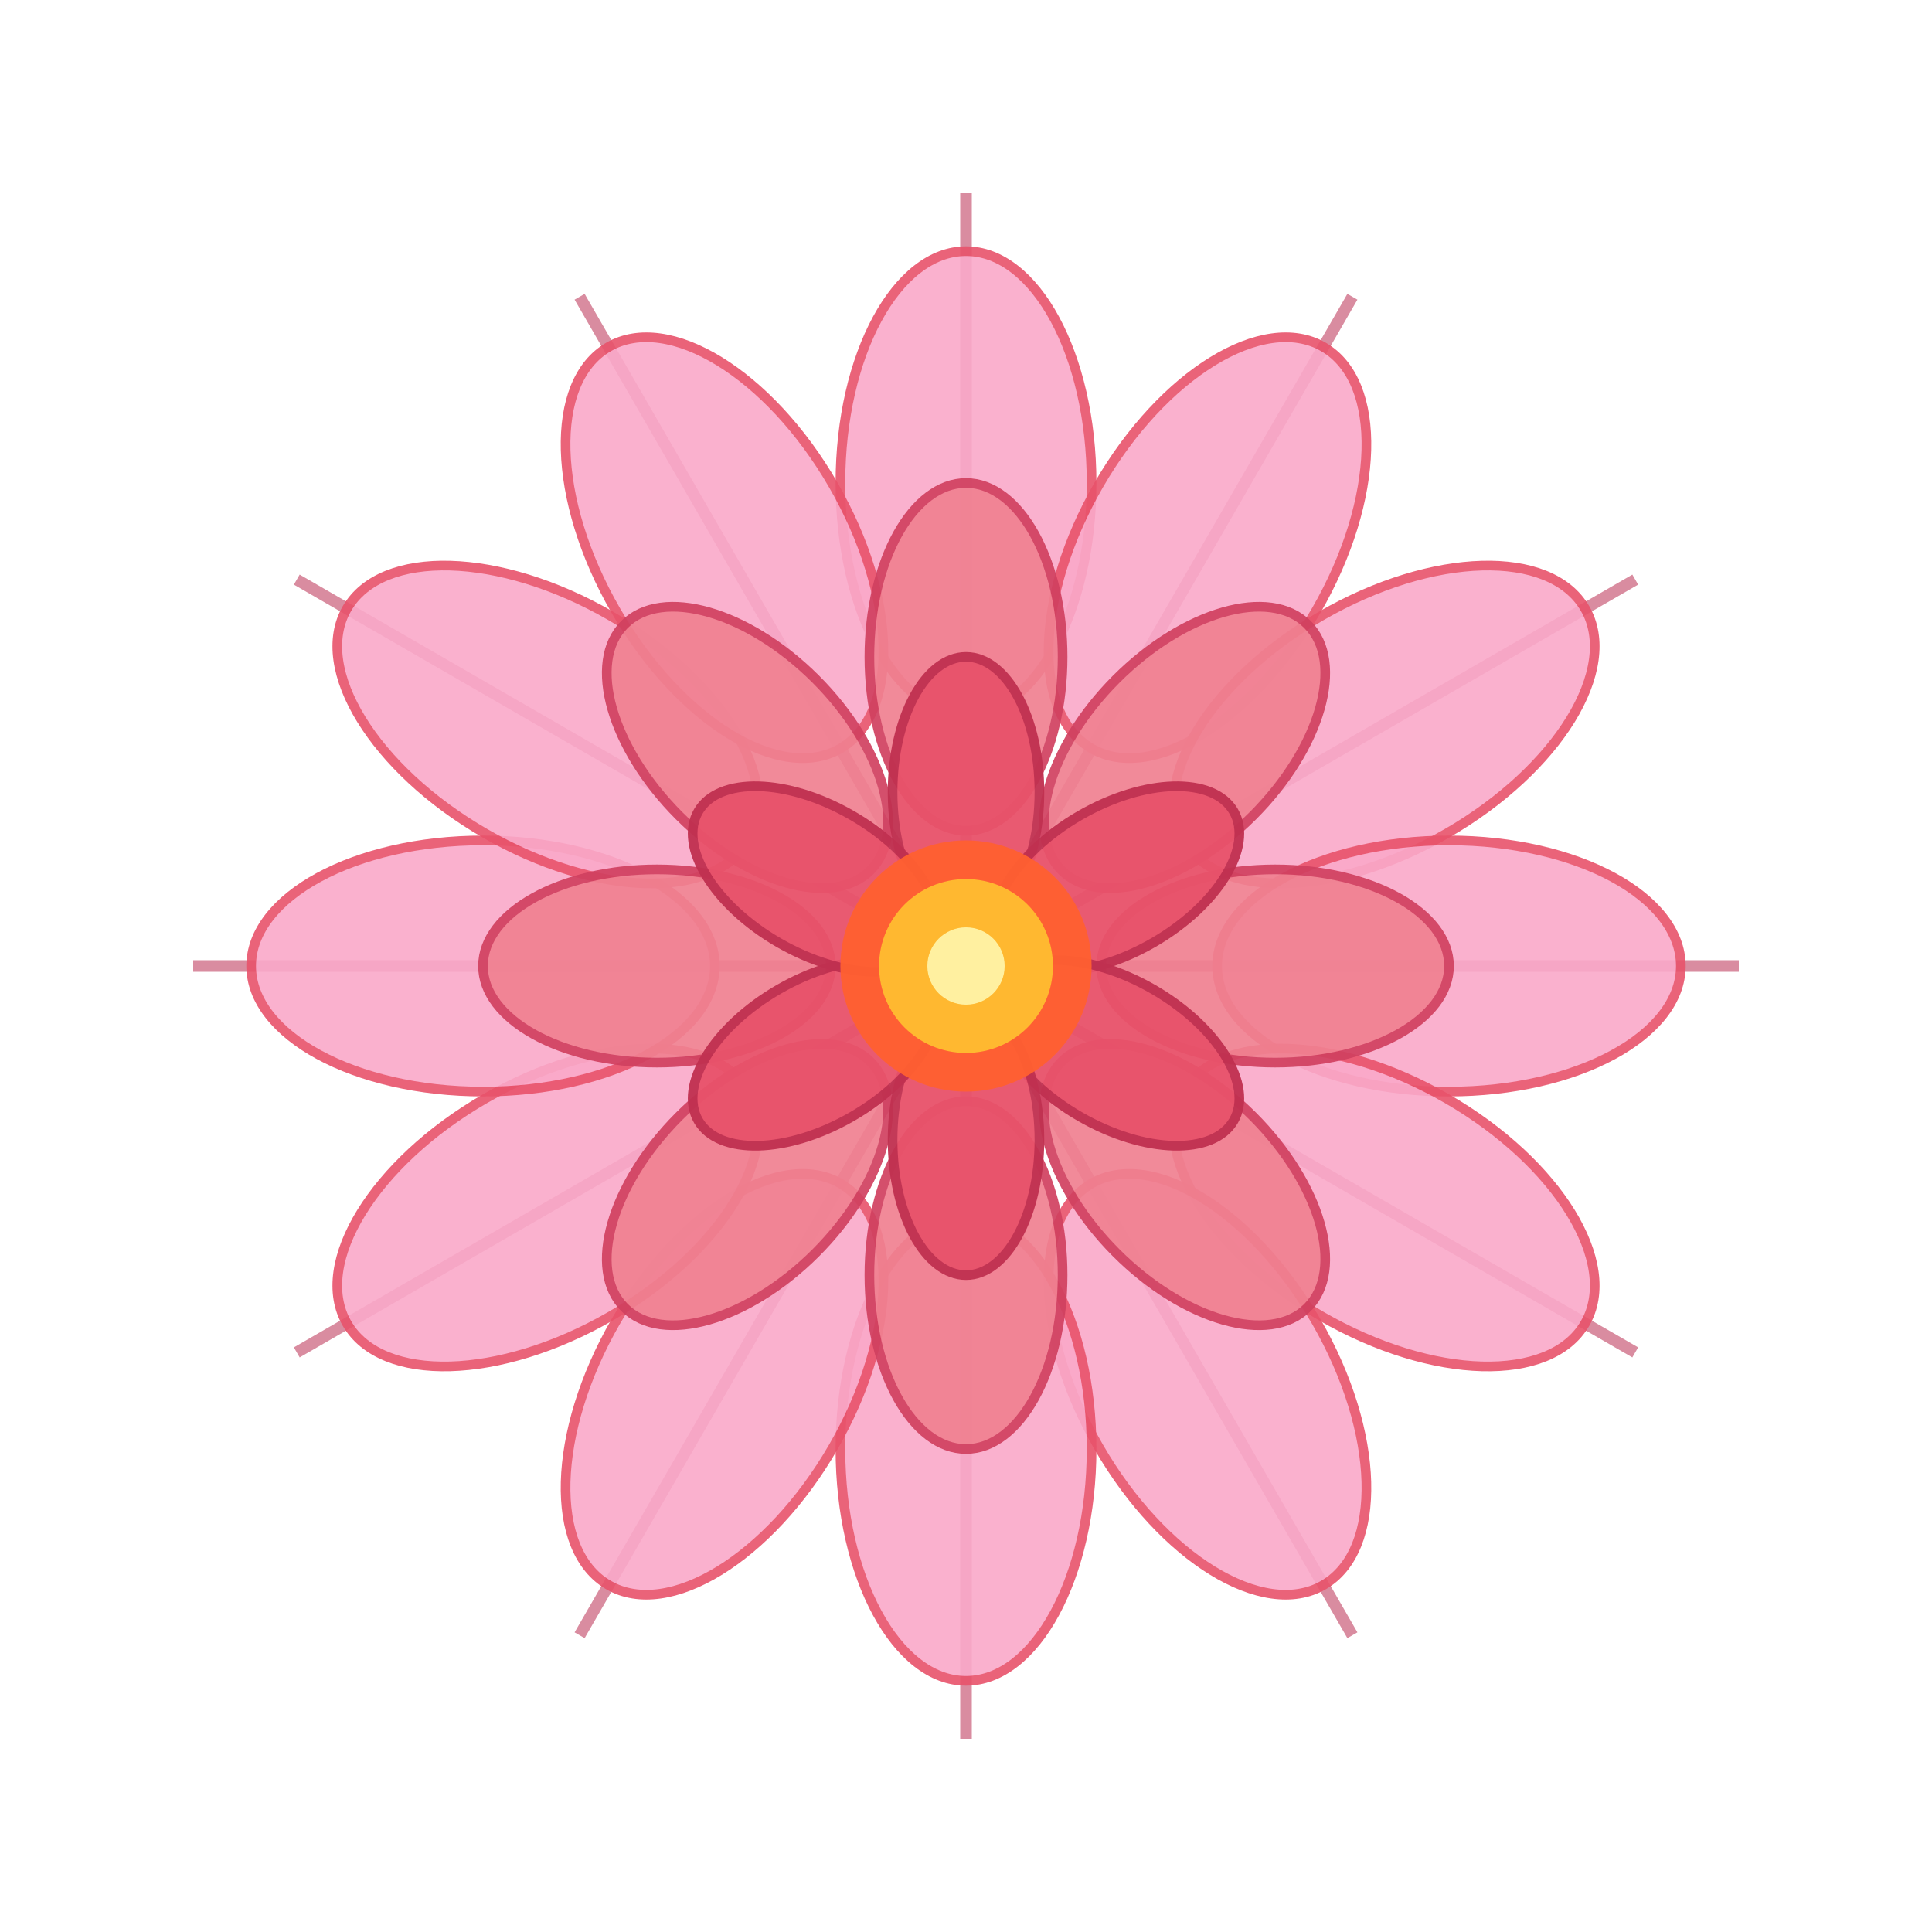
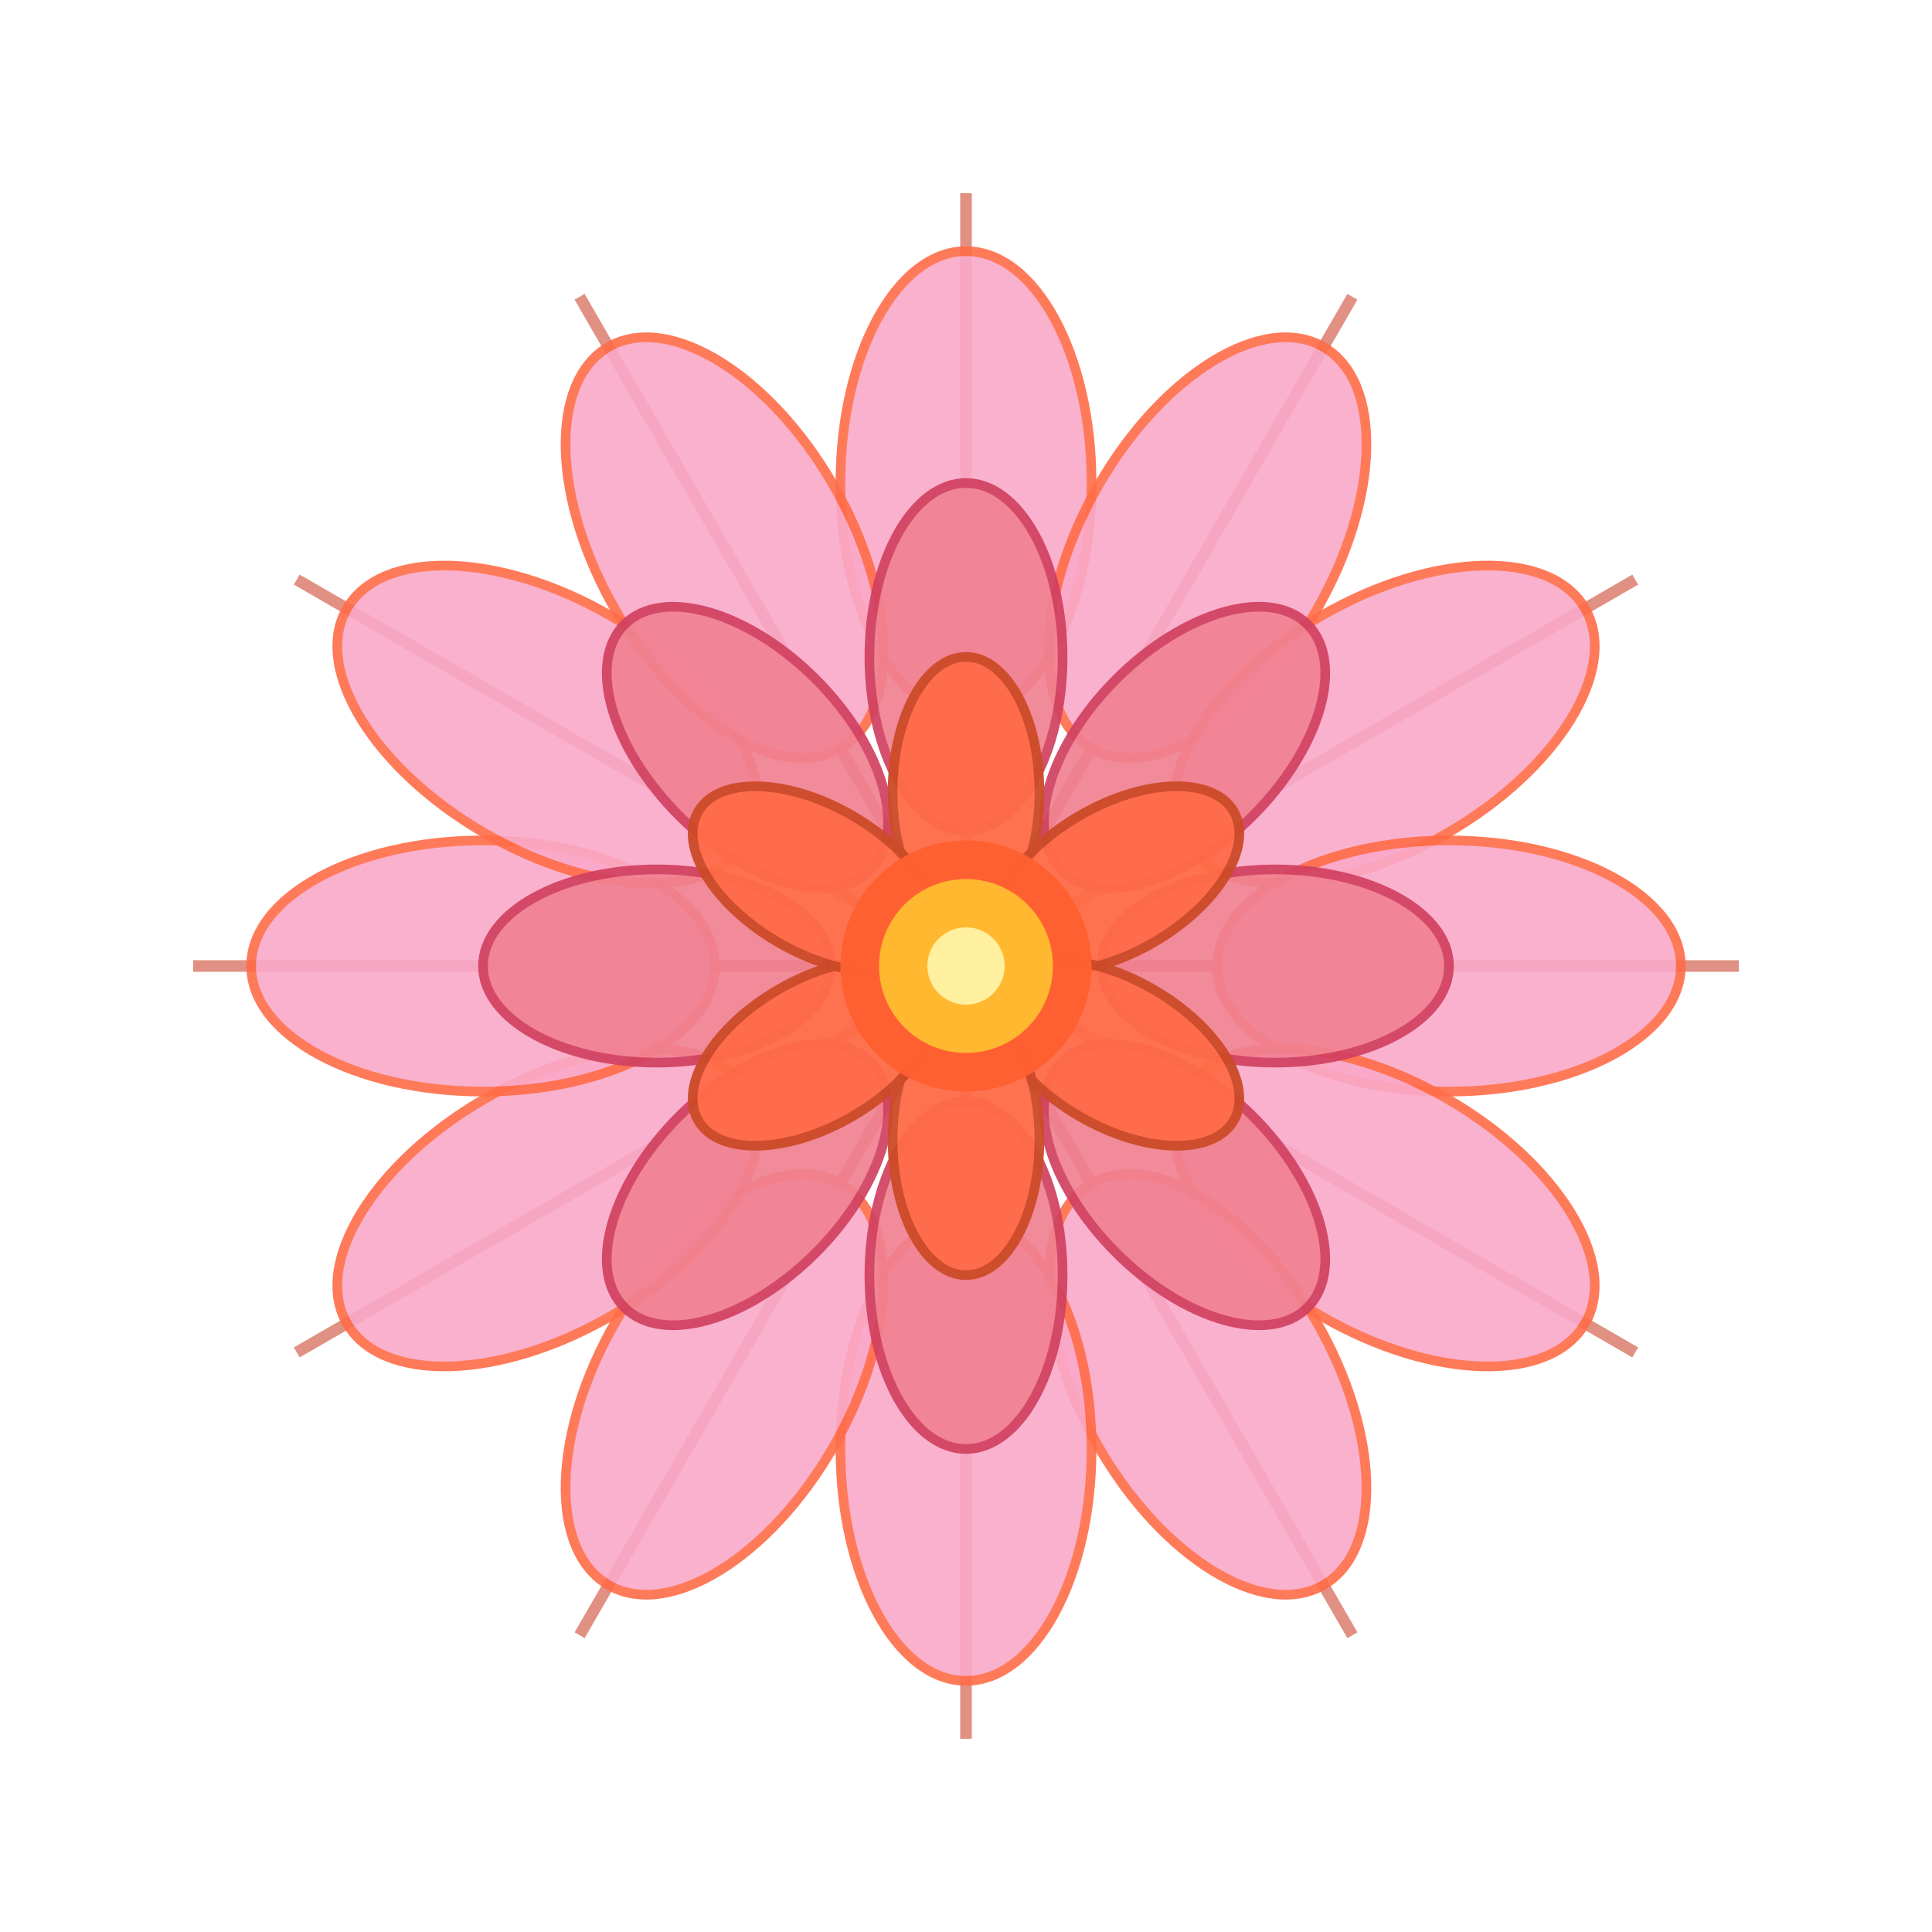
<svg xmlns="http://www.w3.org/2000/svg" viewBox="0 0 100 100">
  <defs>
    <ellipse id="op" cx="50" cy="25" rx="6.5" ry="12" />
    <ellipse id="mp" cx="50" cy="34" rx="5" ry="9" />
    <ellipse id="cp" cx="50" cy="41" rx="3.8" ry="7" />
  </defs>
-   <line x1="50" y1="50" x2="50" y2="10" stroke="#C04060" stroke-width="0.6" opacity="0.6" />
-   <line x1="50" y1="50" x2="70" y2="15.36" stroke="#C04060" stroke-width="0.6" opacity="0.6" />
-   <line x1="50" y1="50" x2="84.64" y2="30" stroke="#C04060" stroke-width="0.6" opacity="0.6" />
-   <line x1="50" y1="50" x2="90" y2="50" stroke="#C04060" stroke-width="0.6" opacity="0.6" />
-   <line x1="50" y1="50" x2="84.64" y2="70" stroke="#C04060" stroke-width="0.6" opacity="0.6" />
-   <line x1="50" y1="50" x2="70" y2="84.64" stroke="#C04060" stroke-width="0.6" opacity="0.6" />
-   <line x1="50" y1="50" x2="50" y2="90" stroke="#C04060" stroke-width="0.6" opacity="0.6" />
-   <line x1="50" y1="50" x2="30" y2="84.64" stroke="#C04060" stroke-width="0.6" opacity="0.6" />
-   <line x1="50" y1="50" x2="15.36" y2="70" stroke="#C04060" stroke-width="0.6" opacity="0.6" />
-   <line x1="50" y1="50" x2="10" y2="50" stroke="#C04060" stroke-width="0.6" opacity="0.6" />
-   <line x1="50" y1="50" x2="15.36" y2="30" stroke="#C04060" stroke-width="0.6" opacity="0.6" />
-   <line x1="50" y1="50" x2="30" y2="15.36" stroke="#C04060" stroke-width="0.6" opacity="0.6" />
-   <use href="#op" fill="#F9A8C9" stroke="#E8526A" stroke-width="0.5" opacity="0.9" />
-   <use href="#op" fill="#F9A8C9" stroke="#E8526A" stroke-width="0.5" opacity="0.9" transform="rotate(30 50 50)" />
-   <use href="#op" fill="#F9A8C9" stroke="#E8526A" stroke-width="0.5" opacity="0.9" transform="rotate(60 50 50)" />
-   <use href="#op" fill="#F9A8C9" stroke="#E8526A" stroke-width="0.5" opacity="0.9" transform="rotate(90 50 50)" />
-   <use href="#op" fill="#F9A8C9" stroke="#E8526A" stroke-width="0.5" opacity="0.9" transform="rotate(120 50 50)" />
-   <use href="#op" fill="#F9A8C9" stroke="#E8526A" stroke-width="0.5" opacity="0.9" transform="rotate(150 50 50)" />
-   <use href="#op" fill="#F9A8C9" stroke="#E8526A" stroke-width="0.5" opacity="0.9" transform="rotate(180 50 50)" />
-   <use href="#op" fill="#F9A8C9" stroke="#E8526A" stroke-width="0.5" opacity="0.9" transform="rotate(210 50 50)" />
-   <use href="#op" fill="#F9A8C9" stroke="#E8526A" stroke-width="0.5" opacity="0.9" transform="rotate(240 50 50)" />
-   <use href="#op" fill="#F9A8C9" stroke="#E8526A" stroke-width="0.5" opacity="0.9" transform="rotate(270 50 50)" />
-   <use href="#op" fill="#F9A8C9" stroke="#E8526A" stroke-width="0.5" opacity="0.9" transform="rotate(300 50 50)" />
-   <use href="#op" fill="#F9A8C9" stroke="#E8526A" stroke-width="0.5" opacity="0.9" transform="rotate(330 50 50)" />
+   <line x1="50" y1="50" x2="50" y2="10" stroke="#CC4830" stroke-width="0.6" opacity="0.6" />
+   <line x1="50" y1="50" x2="70" y2="15.36" stroke="#CC4830" stroke-width="0.6" opacity="0.6" />
+   <line x1="50" y1="50" x2="84.64" y2="30" stroke="#CC4830" stroke-width="0.6" opacity="0.6" />
+   <line x1="50" y1="50" x2="90" y2="50" stroke="#CC4830" stroke-width="0.6" opacity="0.6" />
+   <line x1="50" y1="50" x2="84.64" y2="70" stroke="#CC4830" stroke-width="0.6" opacity="0.6" />
+   <line x1="50" y1="50" x2="70" y2="84.64" stroke="#CC4830" stroke-width="0.6" opacity="0.6" />
+   <line x1="50" y1="50" x2="50" y2="90" stroke="#CC4830" stroke-width="0.6" opacity="0.6" />
+   <line x1="50" y1="50" x2="30" y2="84.64" stroke="#CC4830" stroke-width="0.6" opacity="0.6" />
+   <line x1="50" y1="50" x2="15.36" y2="70" stroke="#CC4830" stroke-width="0.6" opacity="0.6" />
+   <line x1="50" y1="50" x2="10" y2="50" stroke="#CC4830" stroke-width="0.6" opacity="0.6" />
+   <line x1="50" y1="50" x2="15.36" y2="30" stroke="#CC4830" stroke-width="0.6" opacity="0.6" />
+   <line x1="50" y1="50" x2="30" y2="15.36" stroke="#CC4830" stroke-width="0.6" opacity="0.6" />
+   <use href="#op" fill="#F9A8C9" stroke="#FF6B47" stroke-width="0.5" opacity="0.9" />
+   <use href="#op" fill="#F9A8C9" stroke="#FF6B47" stroke-width="0.5" opacity="0.9" transform="rotate(30 50 50)" />
+   <use href="#op" fill="#F9A8C9" stroke="#FF6B47" stroke-width="0.5" opacity="0.9" transform="rotate(60 50 50)" />
+   <use href="#op" fill="#F9A8C9" stroke="#FF6B47" stroke-width="0.5" opacity="0.9" transform="rotate(90 50 50)" />
+   <use href="#op" fill="#F9A8C9" stroke="#FF6B47" stroke-width="0.5" opacity="0.9" transform="rotate(120 50 50)" />
+   <use href="#op" fill="#F9A8C9" stroke="#FF6B47" stroke-width="0.5" opacity="0.9" transform="rotate(150 50 50)" />
+   <use href="#op" fill="#F9A8C9" stroke="#FF6B47" stroke-width="0.5" opacity="0.9" transform="rotate(180 50 50)" />
+   <use href="#op" fill="#F9A8C9" stroke="#FF6B47" stroke-width="0.5" opacity="0.9" transform="rotate(210 50 50)" />
+   <use href="#op" fill="#F9A8C9" stroke="#FF6B47" stroke-width="0.5" opacity="0.9" transform="rotate(240 50 50)" />
+   <use href="#op" fill="#F9A8C9" stroke="#FF6B47" stroke-width="0.5" opacity="0.9" transform="rotate(270 50 50)" />
+   <use href="#op" fill="#F9A8C9" stroke="#FF6B47" stroke-width="0.5" opacity="0.9" transform="rotate(300 50 50)" />
+   <use href="#op" fill="#F9A8C9" stroke="#FF6B47" stroke-width="0.5" opacity="0.9" transform="rotate(330 50 50)" />
  <use href="#mp" fill="#F08090" stroke="#D04060" stroke-width="0.5" opacity="0.92" />
  <use href="#mp" fill="#F08090" stroke="#D04060" stroke-width="0.5" opacity="0.92" transform="rotate(45 50 50)" />
  <use href="#mp" fill="#F08090" stroke="#D04060" stroke-width="0.5" opacity="0.92" transform="rotate(90 50 50)" />
  <use href="#mp" fill="#F08090" stroke="#D04060" stroke-width="0.5" opacity="0.92" transform="rotate(135 50 50)" />
  <use href="#mp" fill="#F08090" stroke="#D04060" stroke-width="0.5" opacity="0.92" transform="rotate(180 50 50)" />
  <use href="#mp" fill="#F08090" stroke="#D04060" stroke-width="0.5" opacity="0.92" transform="rotate(225 50 50)" />
  <use href="#mp" fill="#F08090" stroke="#D04060" stroke-width="0.5" opacity="0.92" transform="rotate(270 50 50)" />
  <use href="#mp" fill="#F08090" stroke="#D04060" stroke-width="0.5" opacity="0.92" transform="rotate(315 50 50)" />
-   <use href="#cp" fill="#E8526A" stroke="#C03050" stroke-width="0.5" opacity="0.95" />
-   <use href="#cp" fill="#E8526A" stroke="#C03050" stroke-width="0.5" opacity="0.95" transform="rotate(60 50 50)" />
-   <use href="#cp" fill="#E8526A" stroke="#C03050" stroke-width="0.5" opacity="0.95" transform="rotate(120 50 50)" />
-   <use href="#cp" fill="#E8526A" stroke="#C03050" stroke-width="0.5" opacity="0.95" transform="rotate(180 50 50)" />
-   <use href="#cp" fill="#E8526A" stroke="#C03050" stroke-width="0.5" opacity="0.95" transform="rotate(240 50 50)" />
-   <use href="#cp" fill="#E8526A" stroke="#C03050" stroke-width="0.5" opacity="0.95" transform="rotate(300 50 50)" />
+   <use href="#cp" fill="#FF6B47" stroke="#CC4A28" stroke-width="0.5" opacity="0.95" />
+   <use href="#cp" fill="#FF6B47" stroke="#CC4A28" stroke-width="0.5" opacity="0.95" transform="rotate(60 50 50)" />
+   <use href="#cp" fill="#FF6B47" stroke="#CC4A28" stroke-width="0.5" opacity="0.95" transform="rotate(120 50 50)" />
+   <use href="#cp" fill="#FF6B47" stroke="#CC4A28" stroke-width="0.5" opacity="0.95" transform="rotate(180 50 50)" />
+   <use href="#cp" fill="#FF6B47" stroke="#CC4A28" stroke-width="0.5" opacity="0.95" transform="rotate(240 50 50)" />
+   <use href="#cp" fill="#FF6B47" stroke="#CC4A28" stroke-width="0.5" opacity="0.95" transform="rotate(300 50 50)" />
  <circle cx="50" cy="50" r="6.5" fill="#FF6030" opacity="0.95" />
  <circle cx="50" cy="50" r="4.5" fill="#FFB830" />
  <circle cx="50" cy="50" r="2" fill="#FFF0A0" />
</svg>
